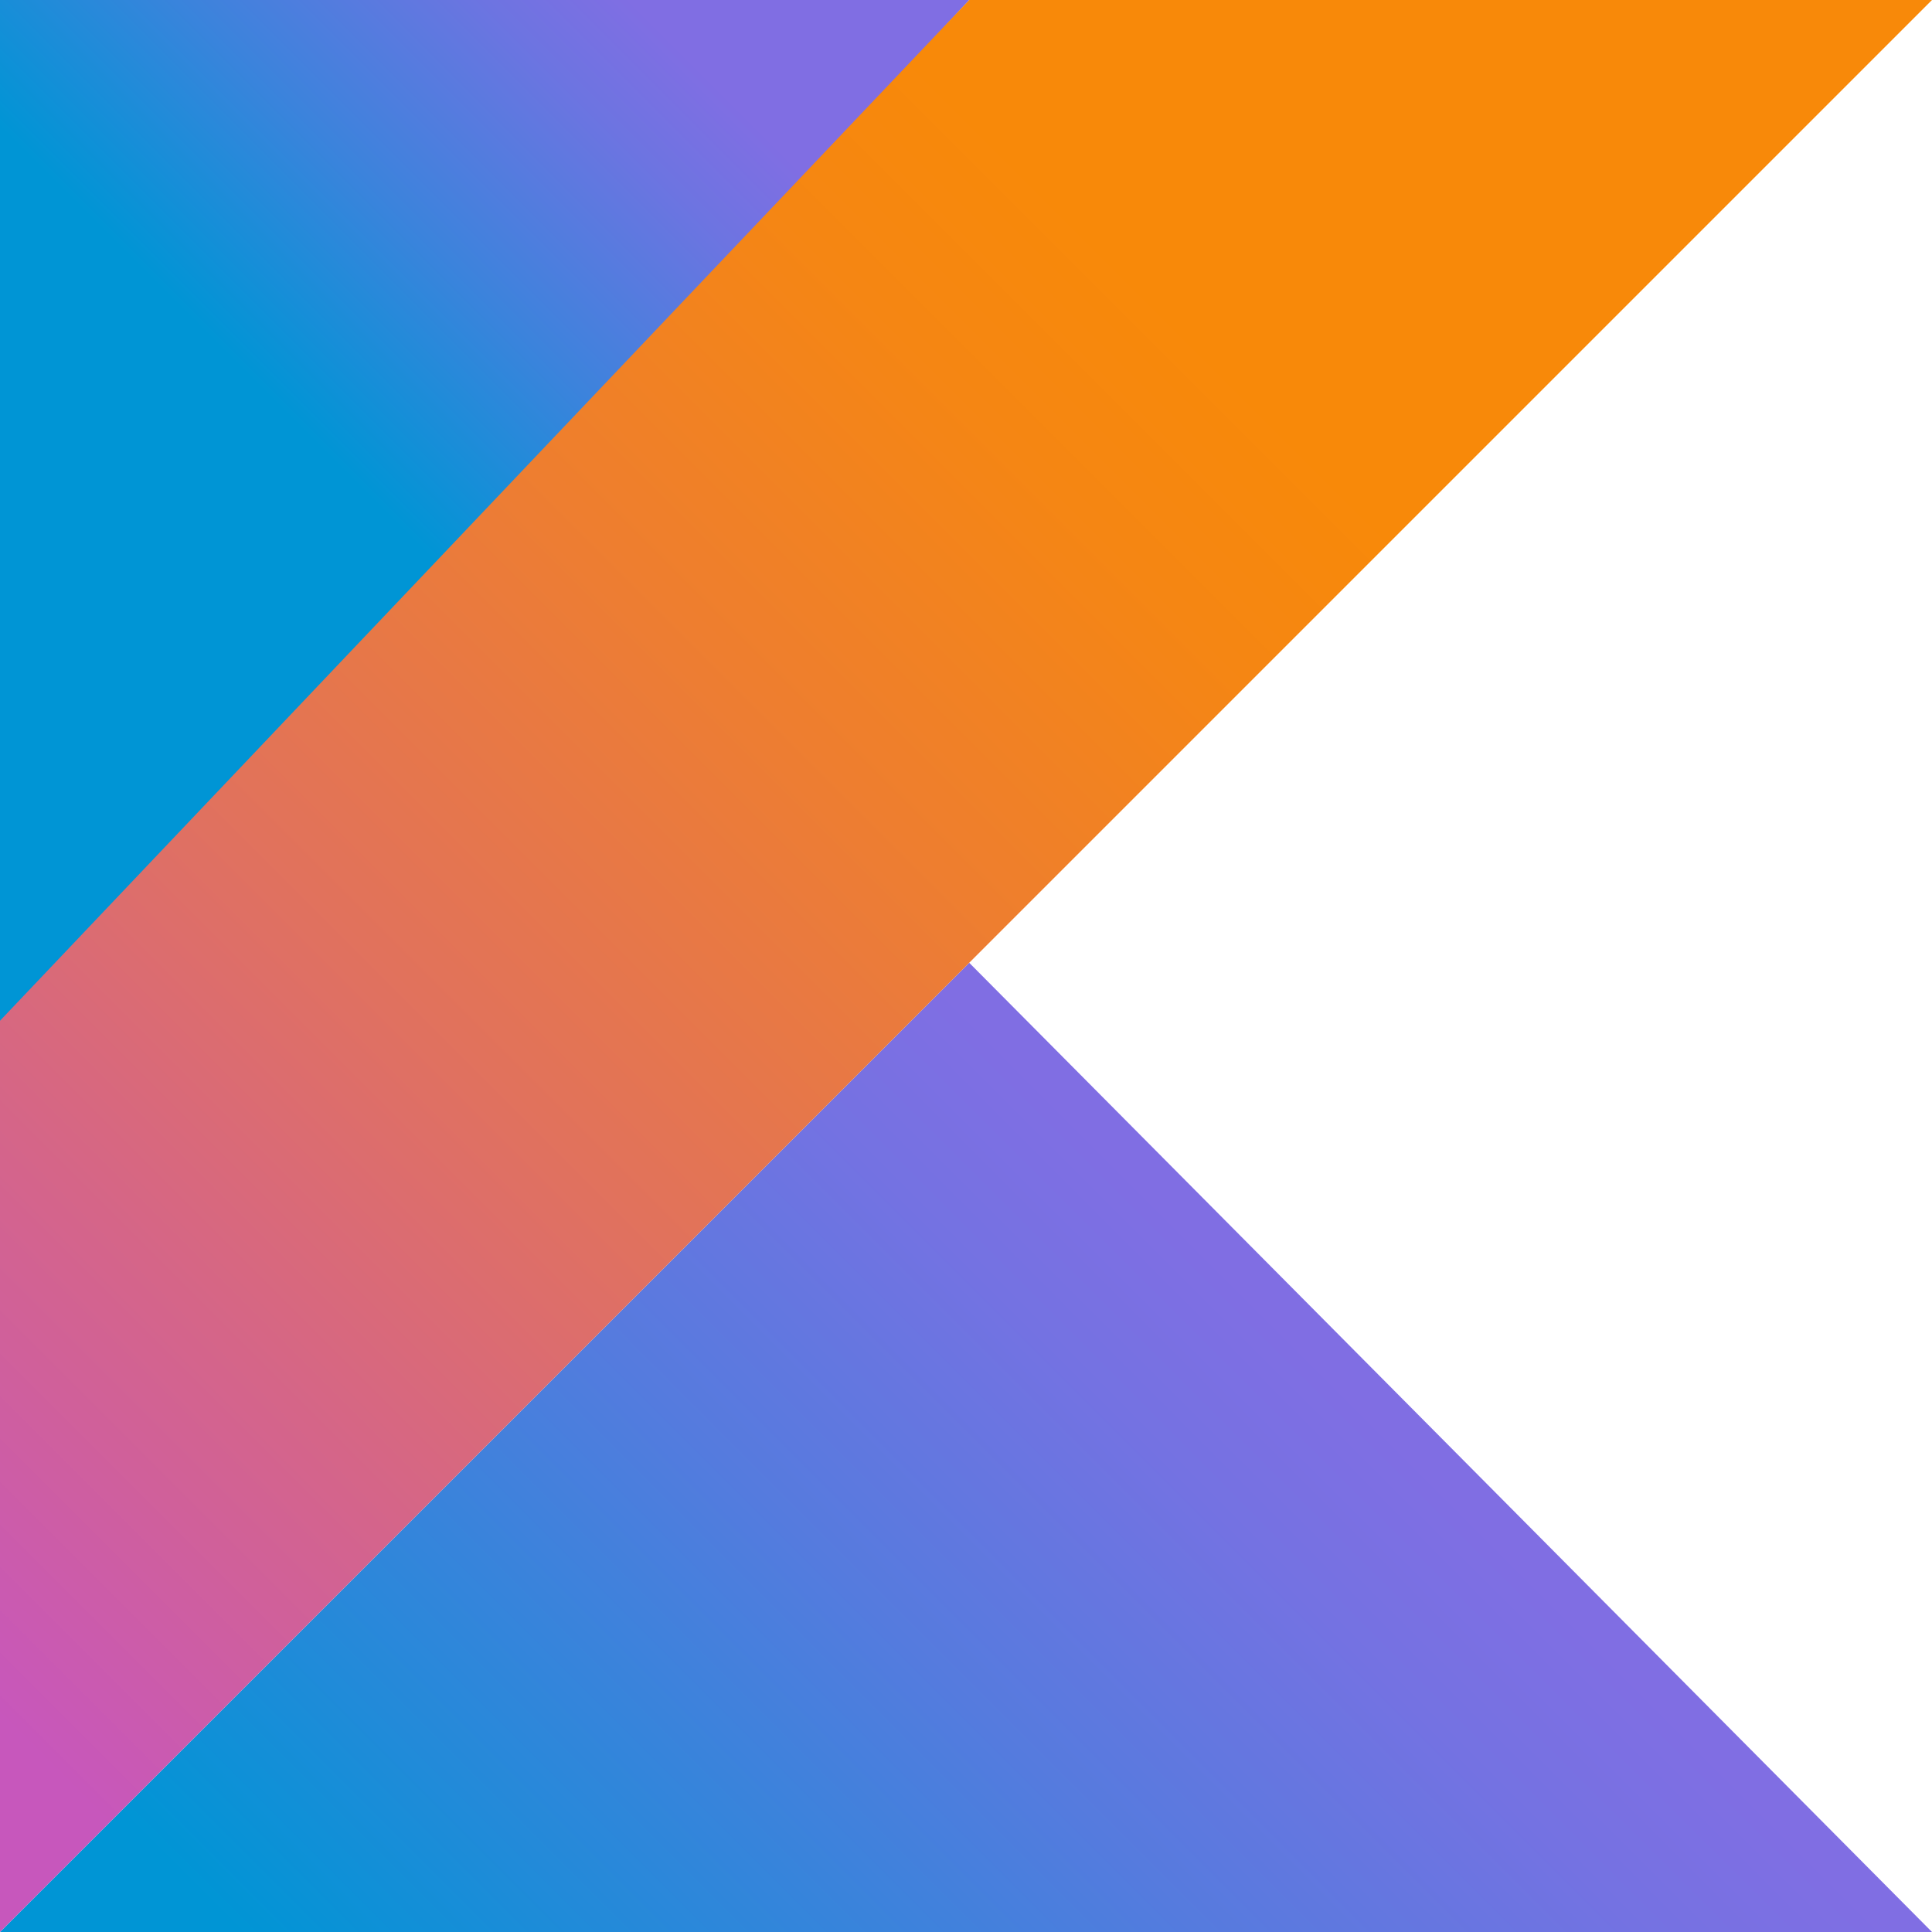
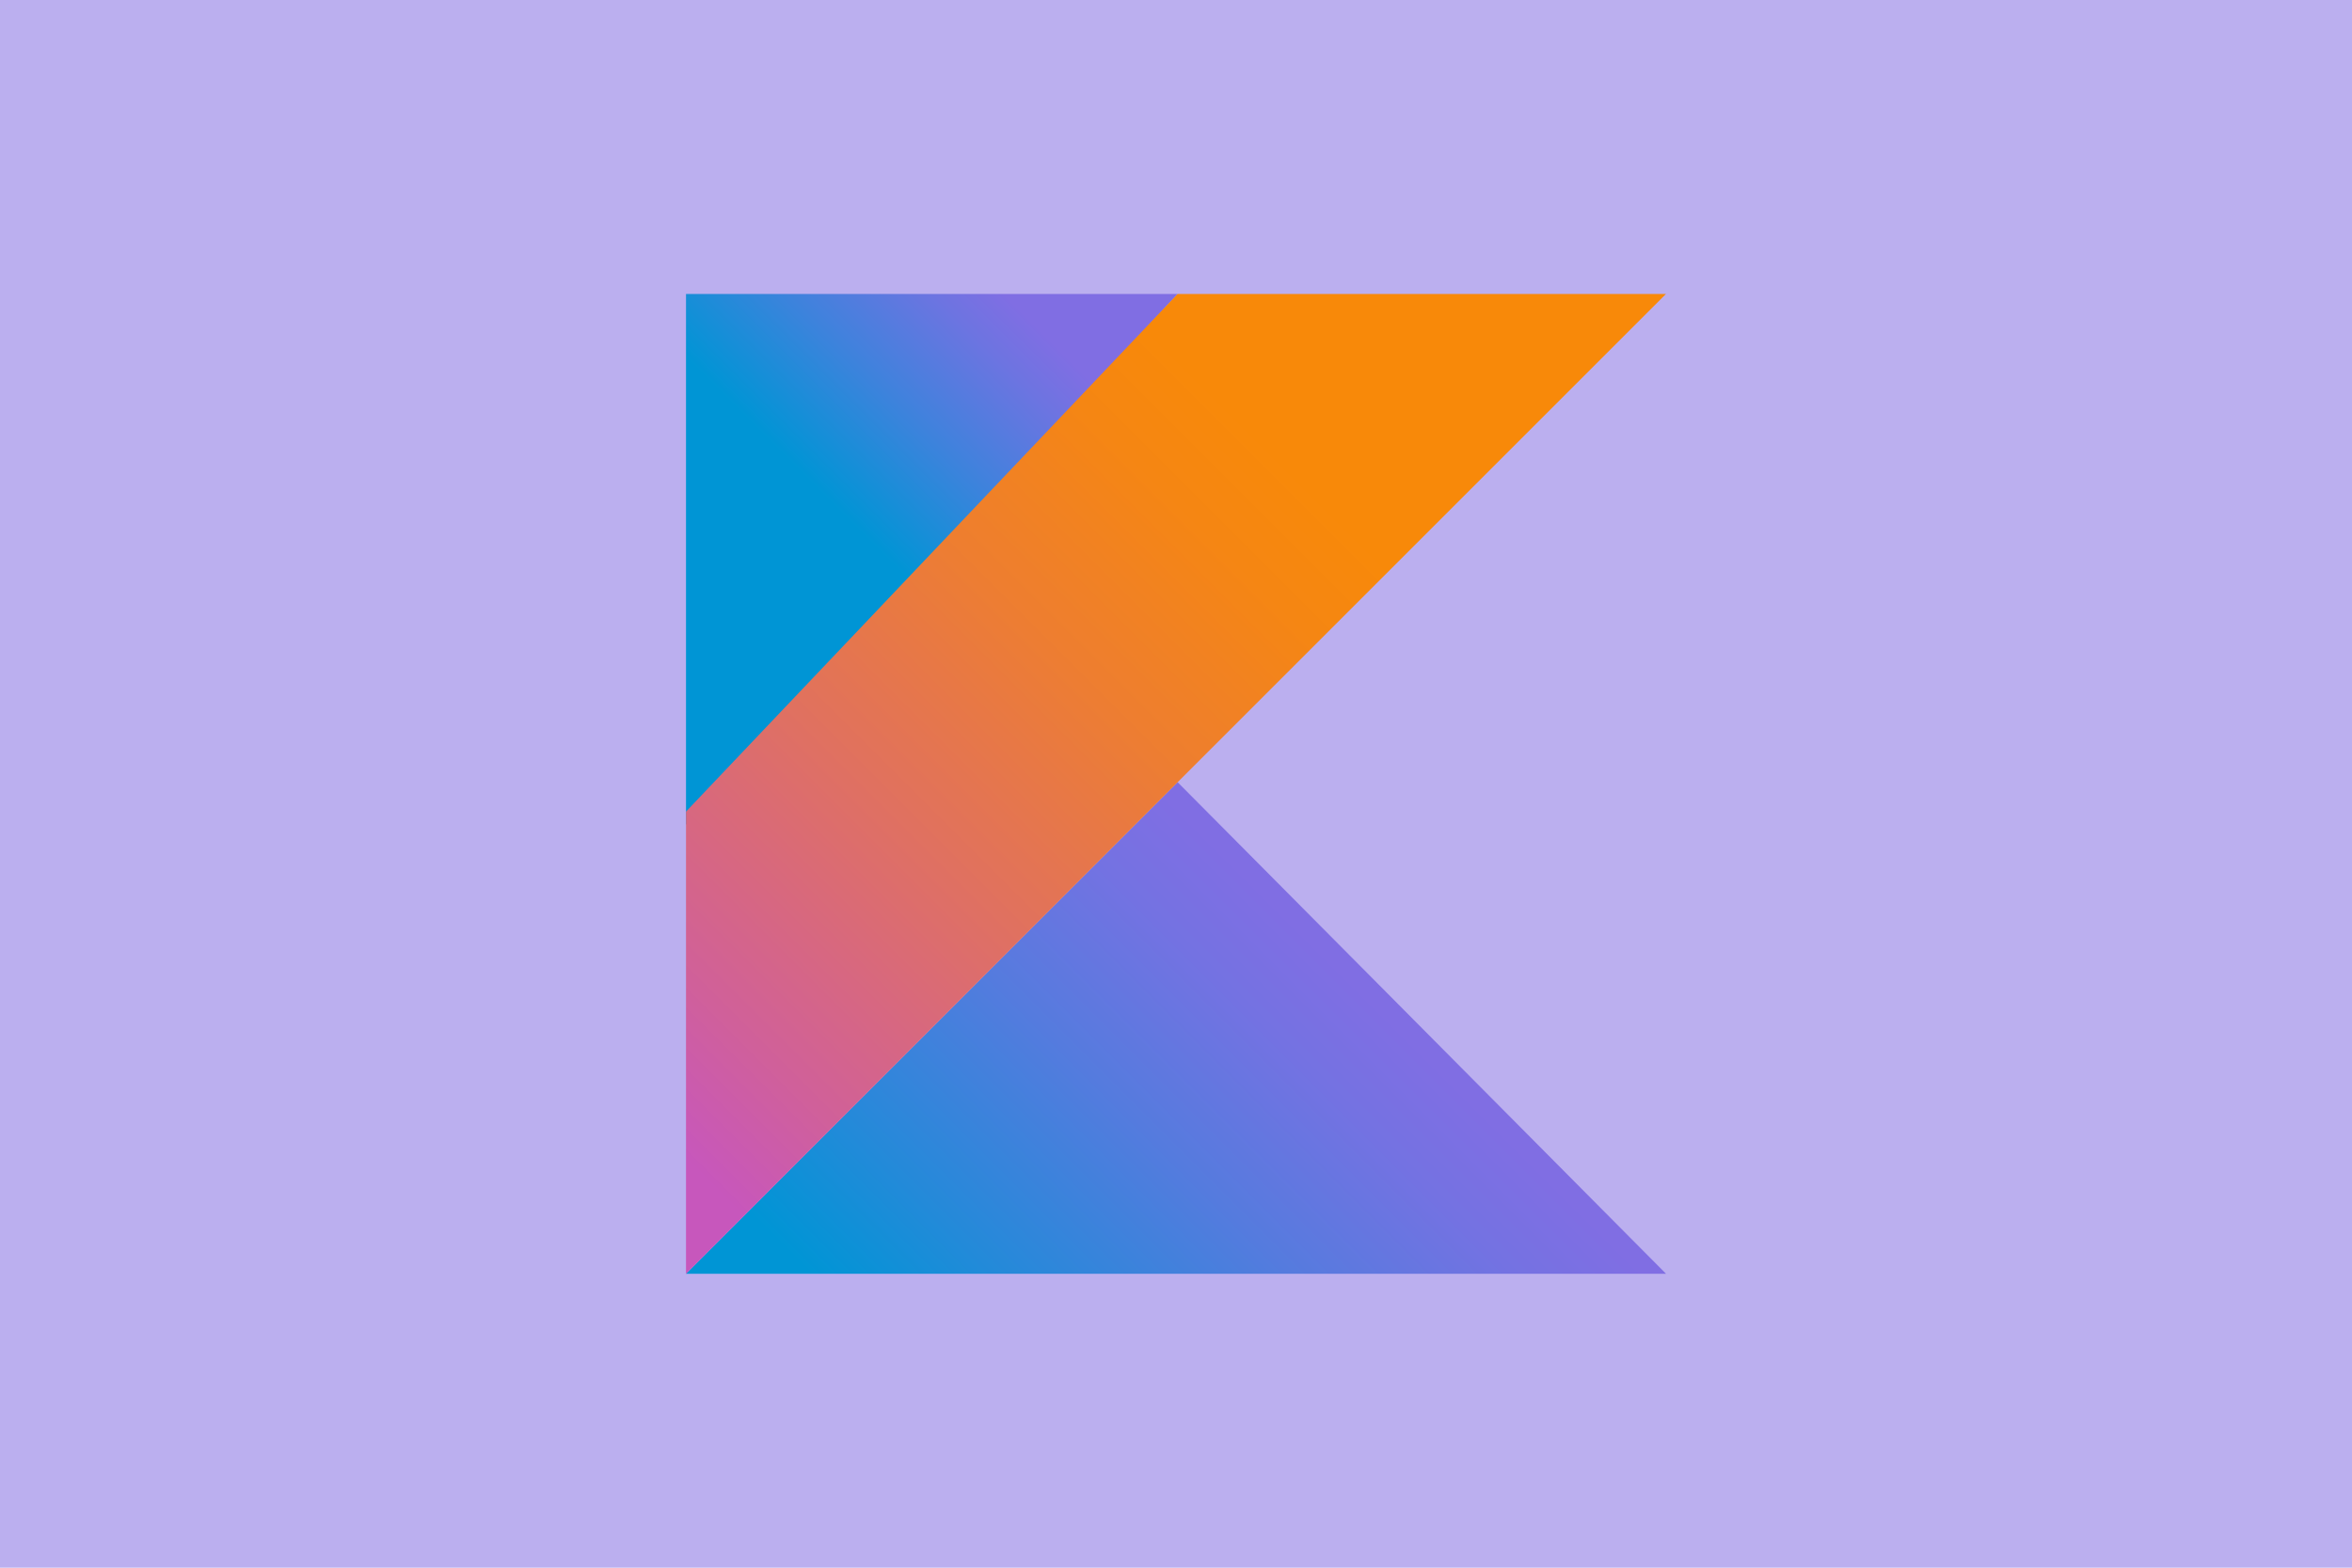
- <svg xmlns="http://www.w3.org/2000/svg" version="1.1" id="Layer_1" x="0px" y="0px" viewBox="0 0 60 60" style="enable-background:new 0 0 60 60;" xml:space="preserve">
-   <g>
-     <linearGradient id="XMLID_3_" gradientUnits="userSpaceOnUse" x1="15.959" y1="-13.014" x2="44.307" y2="15.333" gradientTransform="matrix(1 0 0 -1 0 61)">
-       <stop offset="9.677000e-02" style="stop-color:#0095D5" />
-       <stop offset="0.301" style="stop-color:#238AD9" />
-       <stop offset="0.621" style="stop-color:#557BDE" />
-       <stop offset="0.864" style="stop-color:#7472E2" />
-       <stop offset="1" style="stop-color:#806EE3" />
+ <svg xmlns="http://www.w3.org/2000/svg" id="Layer_1" data-name="Layer 1" viewBox="0 0 2400 1600">
+   <defs>
+     <style>.cls-1{fill:#bbafef;}.cls-2{fill:url(#linear-gradient);}.cls-3{fill:url(#linear-gradient-2);}.cls-4{fill:url(#linear-gradient-3);}</style>
+     <linearGradient id="linear-gradient" x1="966.21" y1="3072.79" x2="1438.67" y2="2600.33" gradientTransform="translate(0 -1539)" gradientUnits="userSpaceOnUse">
+       <stop offset="0.1" stop-color="#0095d5" />
+       <stop offset="0.3" stop-color="#238ad9" />
+       <stop offset="0.62" stop-color="#557bde" />
+       <stop offset="0.86" stop-color="#7472e2" />
+       <stop offset="1" stop-color="#806ee3" />
    </linearGradient>
-     <polygon id="XMLID_2_" style="fill:url(#XMLID_3_);" points="0,60 30.1,29.9 60,60  " />
-     <linearGradient id="SVGID_1_" gradientUnits="userSpaceOnUse" x1="4.209" y1="48.941" x2="20.673" y2="65.405" gradientTransform="matrix(1 0 0 -1 0 61)">
-       <stop offset="0.118" style="stop-color:#0095D5" />
-       <stop offset="0.418" style="stop-color:#3C83DC" />
-       <stop offset="0.696" style="stop-color:#6D74E1" />
-       <stop offset="0.833" style="stop-color:#806EE3" />
+     <linearGradient id="linear-gradient-2" x1="770" y1="2039.83" x2="1044.4" y2="1765.43" gradientTransform="translate(0 -1539)" gradientUnits="userSpaceOnUse">
+       <stop offset="0.12" stop-color="#0095d5" />
+       <stop offset="0.42" stop-color="#3c83dc" />
+       <stop offset="0.7" stop-color="#6d74e1" />
+       <stop offset="0.83" stop-color="#806ee3" />
    </linearGradient>
-     <polygon style="fill:url(#SVGID_1_);" points="0,0 30.1,0 0,32.5  " />
-     <linearGradient id="SVGID_2_" gradientUnits="userSpaceOnUse" x1="-10.102" y1="5.836" x2="45.731" y2="61.669" gradientTransform="matrix(1 0 0 -1 0 61)">
-       <stop offset="0.107" style="stop-color:#C757BC" />
-       <stop offset="0.214" style="stop-color:#D0609A" />
-       <stop offset="0.425" style="stop-color:#E1725C" />
-       <stop offset="0.605" style="stop-color:#EE7E2F" />
-       <stop offset="0.743" style="stop-color:#F58613" />
-       <stop offset="0.823" style="stop-color:#F88909" />
+     <linearGradient id="linear-gradient-3" x1="531.54" y1="2758.3" x2="1462.09" y2="1827.74" gradientTransform="translate(0 -1539)" gradientUnits="userSpaceOnUse">
+       <stop offset="0.11" stop-color="#c757bc" />
+       <stop offset="0.21" stop-color="#d0609a" />
+       <stop offset="0.43" stop-color="#e1725c" />
+       <stop offset="0.6" stop-color="#ee7e2f" />
+       <stop offset="0.74" stop-color="#f58613" />
+       <stop offset="0.82" stop-color="#f88909" />
    </linearGradient>
-     <polygon style="fill:url(#SVGID_2_);" points="30.1,0 0,31.7 0,60 30.1,29.9 60,0  " />
-   </g>
+   </defs>
+   <rect class="cls-1" width="2400" height="1600" />
+   <polygon class="cls-2" points="700 1300 1201.67 798.33 1700 1300 700 1300" />
+   <polygon class="cls-3" points="700 300 1201.67 300 700 841.67 700 300" />
+   <polygon class="cls-4" points="1201.67 300 700 828.33 700 1300 1201.67 798.33 1700 300 1201.67 300" />
</svg>
